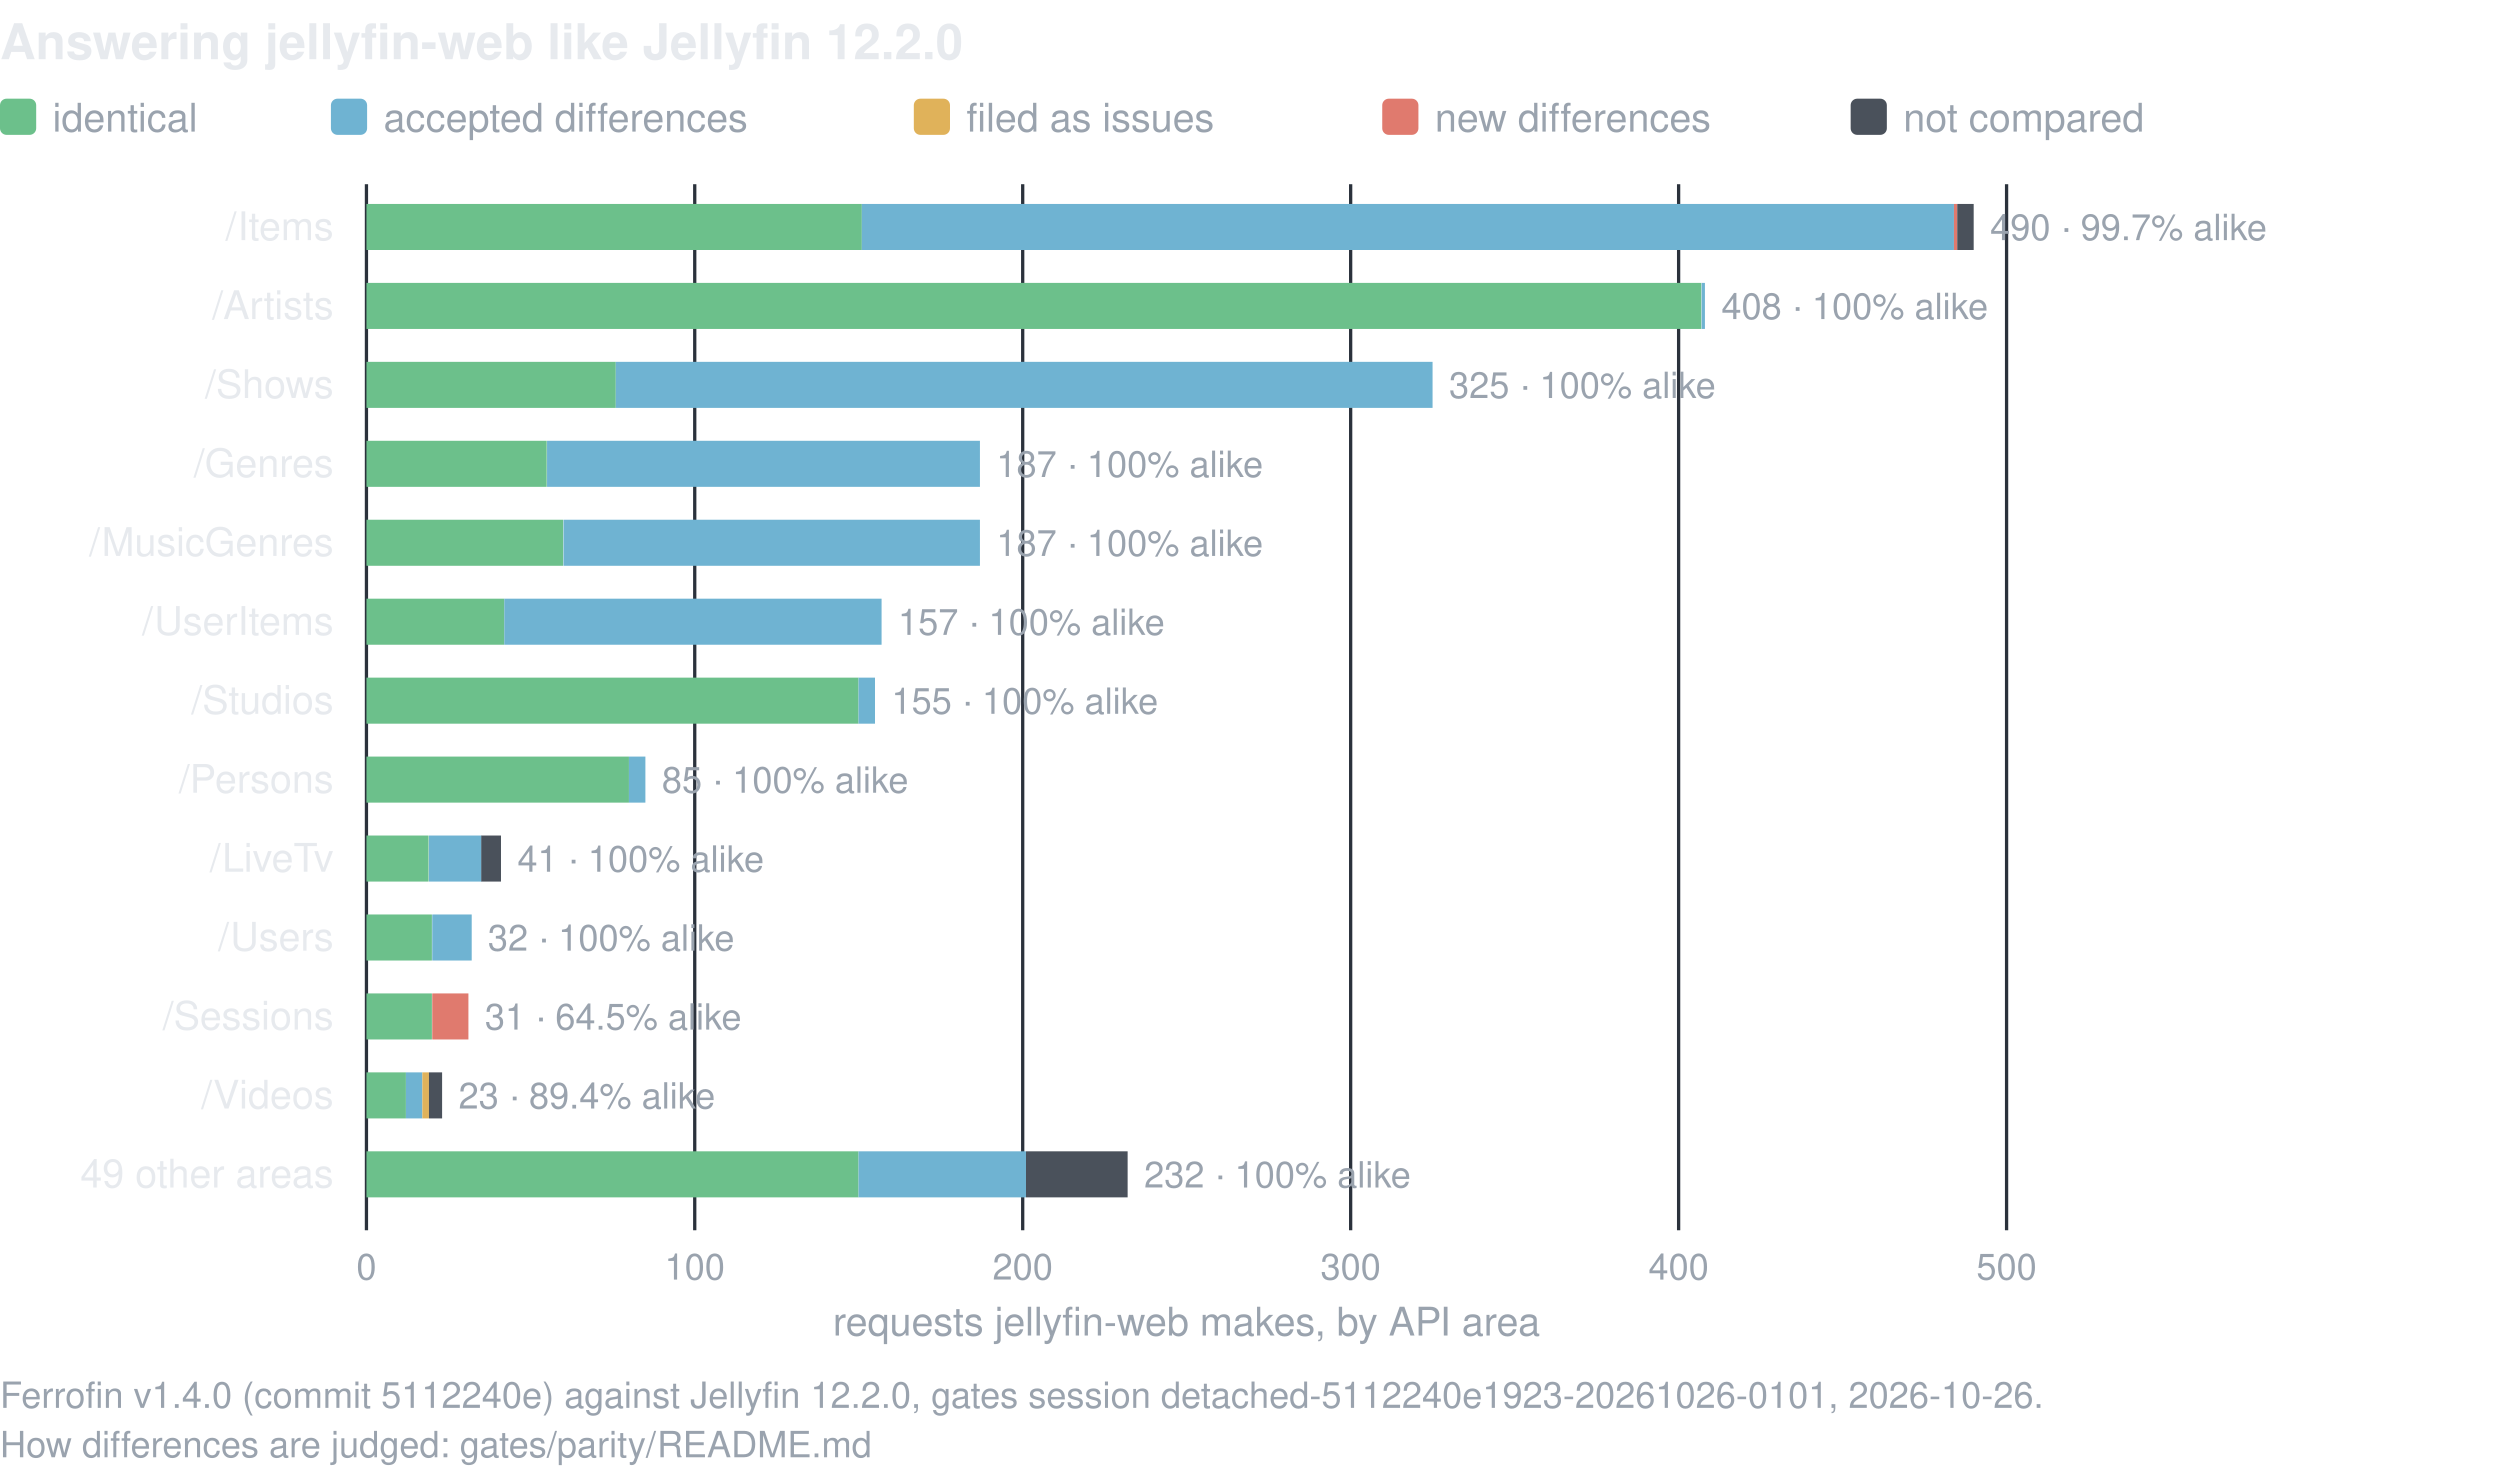
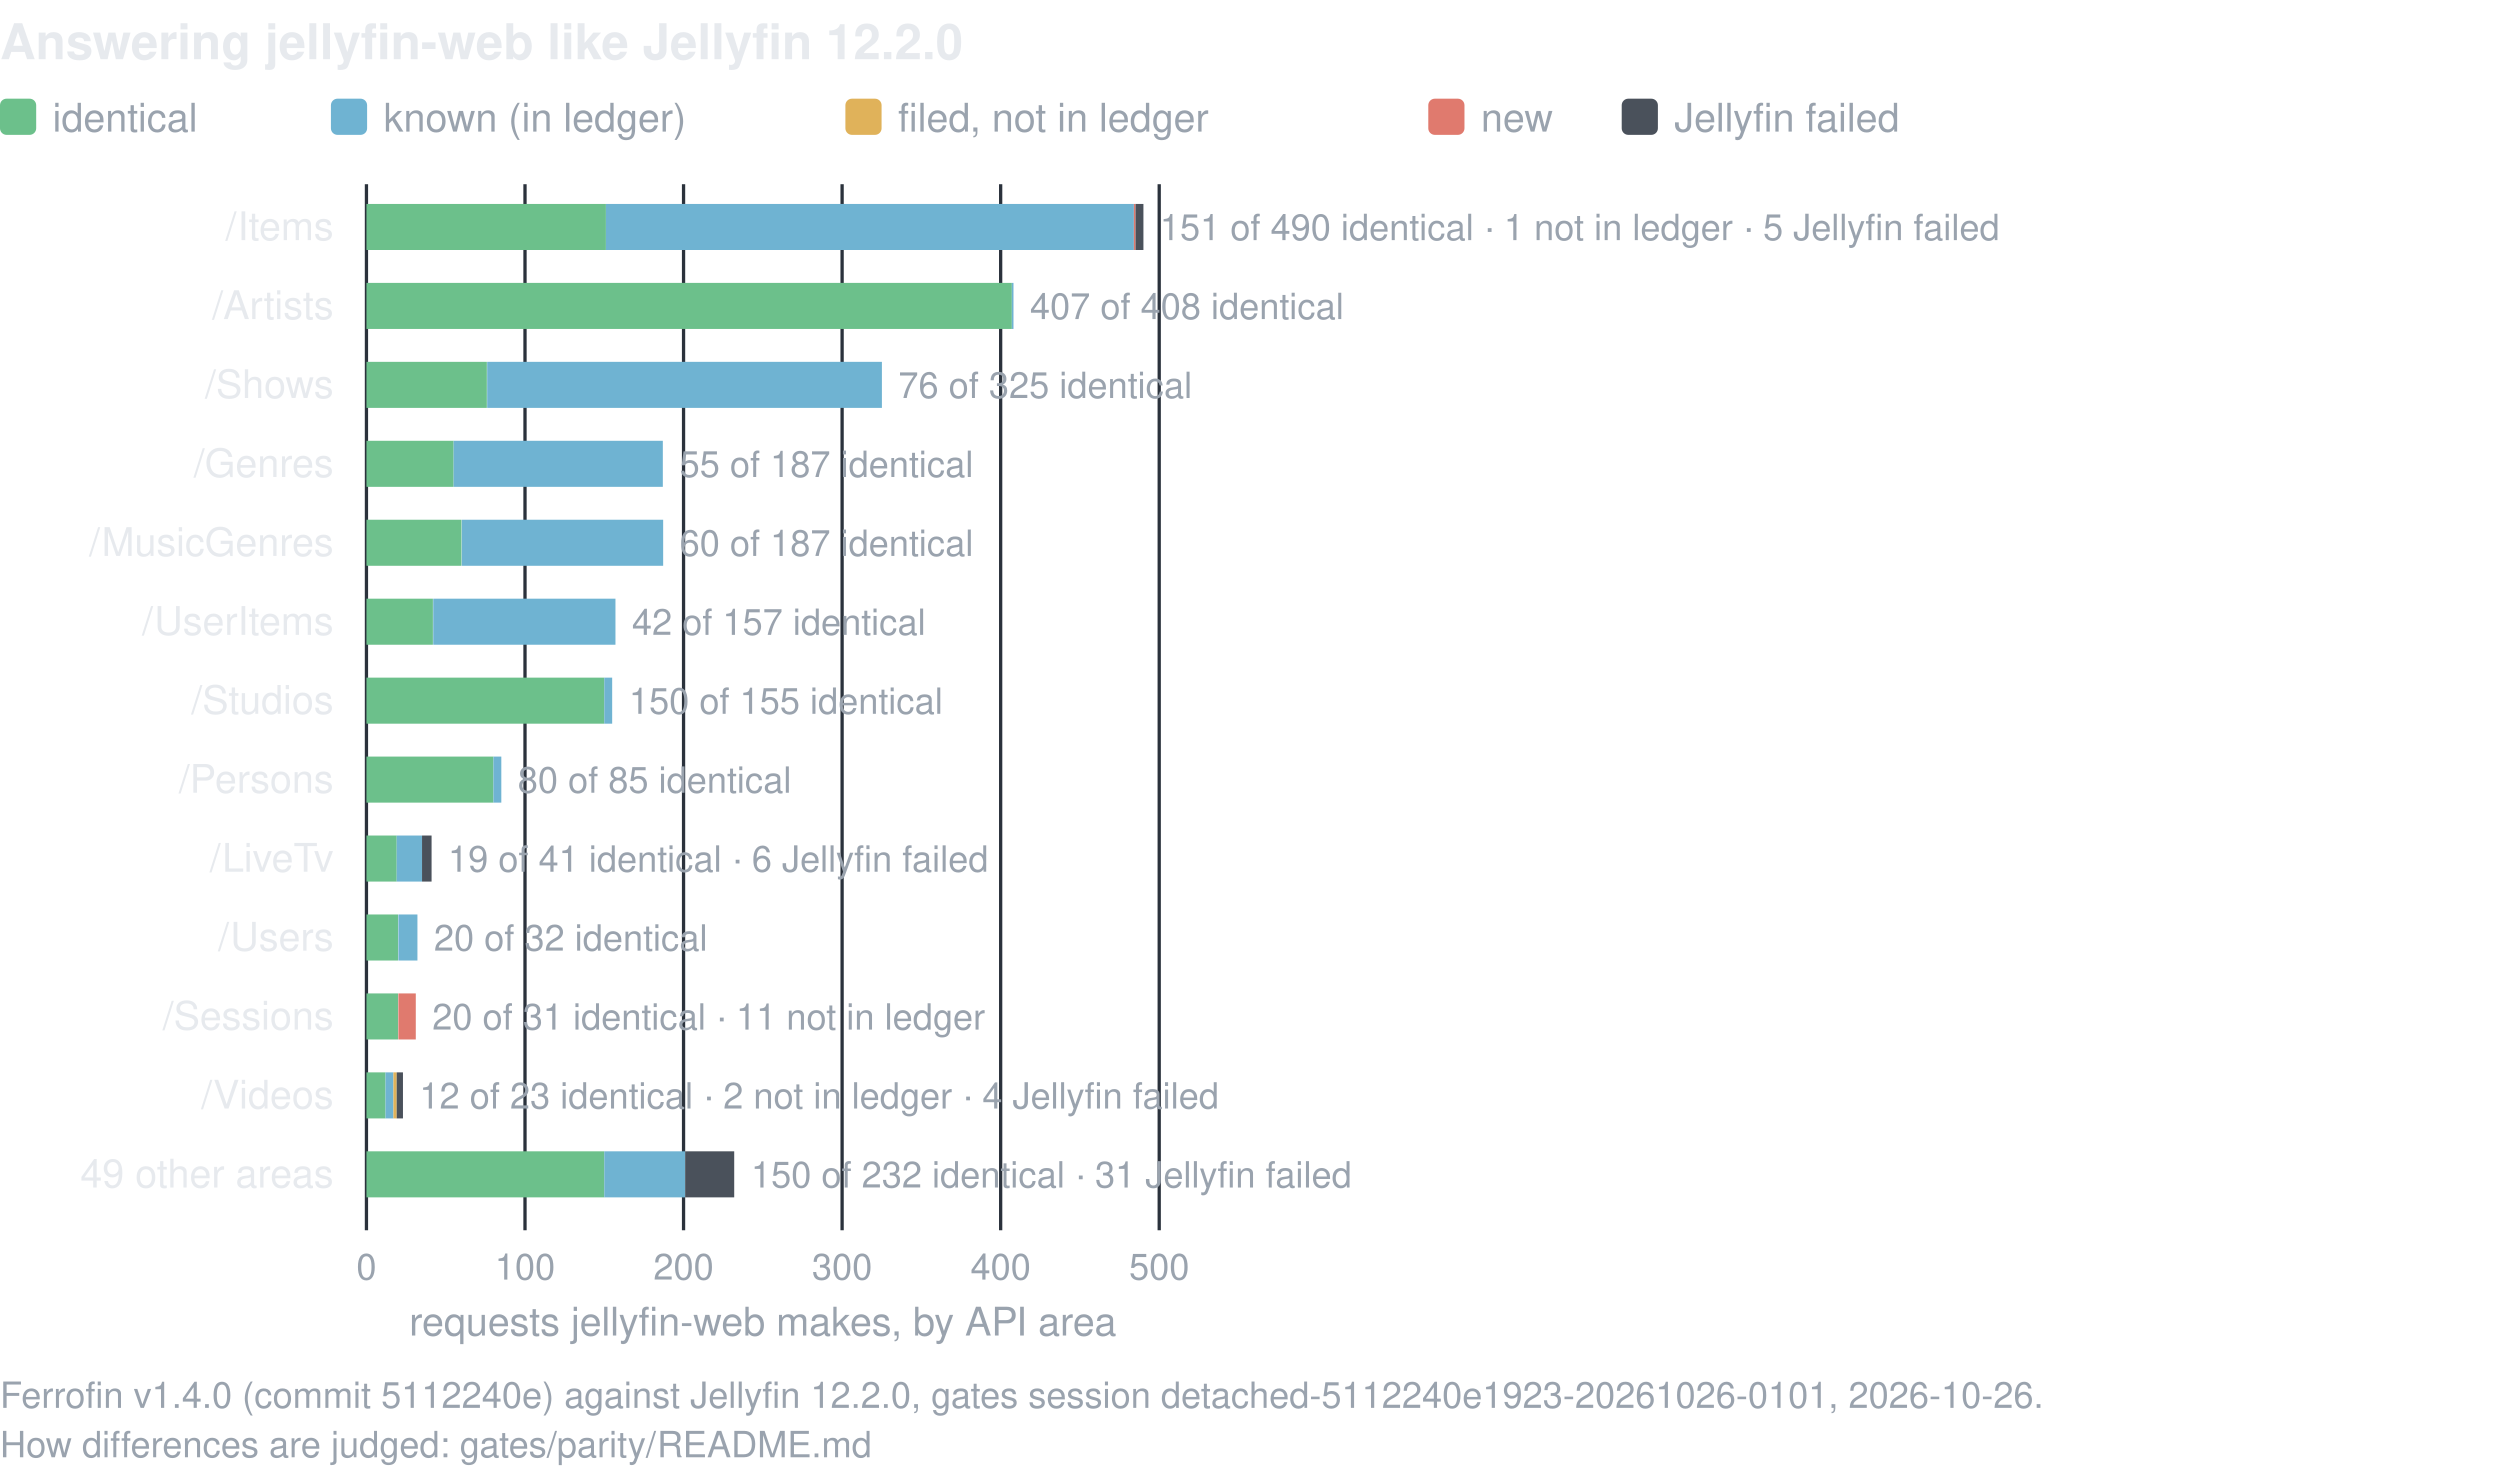
<svg xmlns="http://www.w3.org/2000/svg" width="760" height="450" viewBox="0 0 760 450" font-family="system-ui,-apple-system,'Segoe UI',Helvetica,Arial,sans-serif" role="img">
  <text x="0.0" y="18.0" font-size="15" fill="#E7EAEE" text-anchor="start" font-weight="600">Answering jellyfin-web like Jellyfin 12.2.0</text>
  <rect x="0.0" y="30" width="11" height="11" rx="2" fill="#6CC08B" />
  <text x="16.0" y="40.0" font-size="12" fill="#9AA3AE" text-anchor="start">identical</text>
  <rect x="100.6" y="30" width="11" height="11" rx="2" fill="#6FB3D2" />
-   <text x="116.6" y="40.0" font-size="12" fill="#9AA3AE" text-anchor="start">accepted differences</text>
-   <rect x="277.8" y="30" width="11" height="11" rx="2" fill="#E0B25A" />
-   <text x="293.8" y="40.0" font-size="12" fill="#9AA3AE" text-anchor="start">filed as issues</text>
-   <rect x="420.2" y="30" width="11" height="11" rx="2" fill="#E07A6E" />
-   <text x="436.2" y="40.0" font-size="12" fill="#9AA3AE" text-anchor="start">new differences</text>
-   <rect x="562.6" y="30" width="11" height="11" rx="2" fill="#4A515B" />
-   <text x="578.6" y="40.0" font-size="12" fill="#9AA3AE" text-anchor="start">not compared</text>
+   <text x="116.6" y="40.0" font-size="12" fill="#9AA3AE" text-anchor="start">known (in ledger)</text>
+   <rect x="257.0" y="30" width="11" height="11" rx="2" fill="#E0B25A" />
+   <text x="273.0" y="40.0" font-size="12" fill="#9AA3AE" text-anchor="start">filed, not in ledger</text>
+   <rect x="434.2" y="30" width="11" height="11" rx="2" fill="#E07A6E" />
+   <text x="450.2" y="40.0" font-size="12" fill="#9AA3AE" text-anchor="start">new</text>
+   <rect x="493.0" y="30" width="11" height="11" rx="2" fill="#4A515B" />
+   <text x="509.0" y="40.0" font-size="12" fill="#9AA3AE" text-anchor="start">Jellyfin failed</text>
  <line x1="111.4" y1="56" x2="111.4" y2="374.0" stroke="#2B323C" stroke-width="1" />
  <text x="111.4" y="389.0" font-size="11" fill="#9AA3AE" text-anchor="middle">0</text>
-   <line x1="211.2" y1="56" x2="211.2" y2="374.0" stroke="#2B323C" stroke-width="1" />
-   <text x="211.2" y="389.0" font-size="11" fill="#9AA3AE" text-anchor="middle">100</text>
-   <line x1="310.9" y1="56" x2="310.9" y2="374.0" stroke="#2B323C" stroke-width="1" />
-   <text x="310.9" y="389.0" font-size="11" fill="#9AA3AE" text-anchor="middle">200</text>
-   <line x1="410.6" y1="56" x2="410.6" y2="374.0" stroke="#2B323C" stroke-width="1" />
-   <text x="410.6" y="389.0" font-size="11" fill="#9AA3AE" text-anchor="middle">300</text>
-   <line x1="510.3" y1="56" x2="510.3" y2="374.0" stroke="#2B323C" stroke-width="1" />
-   <text x="510.3" y="389.0" font-size="11" fill="#9AA3AE" text-anchor="middle">400</text>
-   <line x1="610.0" y1="56" x2="610.0" y2="374.0" stroke="#2B323C" stroke-width="1" />
-   <text x="610.0" y="389.0" font-size="11" fill="#9AA3AE" text-anchor="middle">500</text>
-   <text x="360.7" y="406.0" font-size="12" fill="#9AA3AE" text-anchor="middle">requests jellyfin-web makes, by API area</text>
+   <line x1="159.6" y1="56" x2="159.6" y2="374.0" stroke="#2B323C" stroke-width="1" />
+   <text x="159.6" y="389.0" font-size="11" fill="#9AA3AE" text-anchor="middle">100</text>
+   <line x1="207.8" y1="56" x2="207.8" y2="374.0" stroke="#2B323C" stroke-width="1" />
+   <text x="207.8" y="389.0" font-size="11" fill="#9AA3AE" text-anchor="middle">200</text>
+   <line x1="256.0" y1="56" x2="256.0" y2="374.0" stroke="#2B323C" stroke-width="1" />
+   <text x="256.0" y="389.0" font-size="11" fill="#9AA3AE" text-anchor="middle">300</text>
+   <line x1="304.2" y1="56" x2="304.2" y2="374.0" stroke="#2B323C" stroke-width="1" />
+   <text x="304.2" y="389.0" font-size="11" fill="#9AA3AE" text-anchor="middle">400</text>
+   <line x1="352.4" y1="56" x2="352.4" y2="374.0" stroke="#2B323C" stroke-width="1" />
+   <text x="352.4" y="389.0" font-size="11" fill="#9AA3AE" text-anchor="middle">500</text>
+   <text x="231.9" y="406.0" font-size="12" fill="#9AA3AE" text-anchor="middle">requests jellyfin-web makes, by API area</text>
  <text x="101.4" y="73.0" font-size="12" fill="#E7EAEE" text-anchor="end">/Items</text>
-   <rect x="111.4" y="62.0" width="150.6" height="14" fill="#6CC08B" />
-   <rect x="262.0" y="62.0" width="332.0" height="14" fill="#6FB3D2" />
-   <rect x="594.0" y="62.0" width="1.0" height="14" fill="#E07A6E" />
-   <rect x="595.0" y="62.0" width="5.0" height="14" fill="#4A515B" />
-   <text x="605.0" y="73.0" font-size="11" fill="#9AA3AE" text-anchor="start">490  ·  99.7% alike</text>
+   <rect x="111.4" y="62.0" width="72.8" height="14" fill="#6CC08B" />
+   <rect x="184.2" y="62.0" width="160.5" height="14" fill="#6FB3D2" />
+   <rect x="344.7" y="62.0" width="0.5" height="14" fill="#E07A6E" />
+   <rect x="345.2" y="62.0" width="2.4" height="14" fill="#4A515B" />
+   <text x="352.6" y="73.0" font-size="11" fill="#9AA3AE" text-anchor="start">151 of 490 identical  ·  1 not in ledger  ·  5 Jellyfin failed</text>
  <text x="101.4" y="97.0" font-size="12" fill="#E7EAEE" text-anchor="end">/Artists</text>
-   <rect x="111.4" y="86.0" width="405.8" height="14" fill="#6CC08B" />
-   <rect x="517.3" y="86.0" width="1.0" height="14" fill="#6FB3D2" />
-   <text x="523.3" y="97.0" font-size="11" fill="#9AA3AE" text-anchor="start">408  ·  100% alike</text>
+   <rect x="111.4" y="86.0" width="196.2" height="14" fill="#6CC08B" />
+   <rect x="307.6" y="86.0" width="0.5" height="14" fill="#6FB3D2" />
+   <text x="313.1" y="97.0" font-size="11" fill="#9AA3AE" text-anchor="start">407 of 408 identical</text>
  <text x="101.4" y="121.0" font-size="12" fill="#E7EAEE" text-anchor="end">/Shows</text>
-   <rect x="111.4" y="110.0" width="75.8" height="14" fill="#6CC08B" />
-   <rect x="187.2" y="110.0" width="248.3" height="14" fill="#6FB3D2" />
-   <text x="440.5" y="121.0" font-size="11" fill="#9AA3AE" text-anchor="start">325  ·  100% alike</text>
+   <rect x="111.4" y="110.0" width="36.6" height="14" fill="#6CC08B" />
+   <rect x="148.1" y="110.0" width="120.0" height="14" fill="#6FB3D2" />
+   <text x="273.1" y="121.0" font-size="11" fill="#9AA3AE" text-anchor="start">76 of 325 identical</text>
  <text x="101.4" y="145.0" font-size="12" fill="#E7EAEE" text-anchor="end">/Genres</text>
-   <rect x="111.4" y="134.0" width="54.8" height="14" fill="#6CC08B" />
-   <rect x="166.3" y="134.0" width="131.6" height="14" fill="#6FB3D2" />
-   <text x="302.9" y="145.0" font-size="11" fill="#9AA3AE" text-anchor="start">187  ·  100% alike</text>
+   <rect x="111.4" y="134.0" width="26.5" height="14" fill="#6CC08B" />
+   <rect x="137.9" y="134.0" width="63.6" height="14" fill="#6FB3D2" />
+   <text x="206.6" y="145.0" font-size="11" fill="#9AA3AE" text-anchor="start">55 of 187 identical</text>
  <text x="101.4" y="169.0" font-size="12" fill="#E7EAEE" text-anchor="end">/MusicGenres</text>
-   <rect x="111.4" y="158.0" width="59.8" height="14" fill="#6CC08B" />
-   <rect x="171.3" y="158.0" width="126.6" height="14" fill="#6FB3D2" />
-   <text x="302.9" y="169.0" font-size="11" fill="#9AA3AE" text-anchor="start">187  ·  100% alike</text>
+   <rect x="111.4" y="158.0" width="28.9" height="14" fill="#6CC08B" />
+   <rect x="140.4" y="158.0" width="61.2" height="14" fill="#6FB3D2" />
+   <text x="206.6" y="169.0" font-size="11" fill="#9AA3AE" text-anchor="start">60 of 187 identical</text>
  <text x="101.4" y="193.0" font-size="12" fill="#E7EAEE" text-anchor="end">/UserItems</text>
-   <rect x="111.4" y="182.0" width="41.9" height="14" fill="#6CC08B" />
-   <rect x="153.3" y="182.0" width="114.7" height="14" fill="#6FB3D2" />
-   <text x="273.0" y="193.0" font-size="11" fill="#9AA3AE" text-anchor="start">157  ·  100% alike</text>
+   <rect x="111.4" y="182.0" width="20.2" height="14" fill="#6CC08B" />
+   <rect x="131.7" y="182.0" width="55.4" height="14" fill="#6FB3D2" />
+   <text x="192.1" y="193.0" font-size="11" fill="#9AA3AE" text-anchor="start">42 of 157 identical</text>
  <text x="101.4" y="217.0" font-size="12" fill="#E7EAEE" text-anchor="end">/Studios</text>
-   <rect x="111.4" y="206.0" width="149.6" height="14" fill="#6CC08B" />
-   <rect x="261.0" y="206.0" width="5.0" height="14" fill="#6FB3D2" />
-   <text x="271.0" y="217.0" font-size="11" fill="#9AA3AE" text-anchor="start">155  ·  100% alike</text>
+   <rect x="111.4" y="206.0" width="72.3" height="14" fill="#6CC08B" />
+   <rect x="183.7" y="206.0" width="2.4" height="14" fill="#6FB3D2" />
+   <text x="191.2" y="217.0" font-size="11" fill="#9AA3AE" text-anchor="start">150 of 155 identical</text>
  <text x="101.4" y="241.0" font-size="12" fill="#E7EAEE" text-anchor="end">/Persons</text>
-   <rect x="111.4" y="230.0" width="79.8" height="14" fill="#6CC08B" />
-   <rect x="191.2" y="230.0" width="5.0" height="14" fill="#6FB3D2" />
-   <text x="201.2" y="241.0" font-size="11" fill="#9AA3AE" text-anchor="start">85  ·  100% alike</text>
+   <rect x="111.4" y="230.0" width="38.6" height="14" fill="#6CC08B" />
+   <rect x="150.0" y="230.0" width="2.4" height="14" fill="#6FB3D2" />
+   <text x="157.4" y="241.0" font-size="11" fill="#9AA3AE" text-anchor="start">80 of 85 identical</text>
  <text x="101.4" y="265.0" font-size="12" fill="#E7EAEE" text-anchor="end">/LiveTv</text>
-   <rect x="111.4" y="254.0" width="18.9" height="14" fill="#6CC08B" />
-   <rect x="130.4" y="254.0" width="16.0" height="14" fill="#6FB3D2" />
-   <rect x="146.3" y="254.0" width="6.0" height="14" fill="#4A515B" />
-   <text x="157.3" y="265.0" font-size="11" fill="#9AA3AE" text-anchor="start">41  ·  100% alike</text>
+   <rect x="111.4" y="254.0" width="9.2" height="14" fill="#6CC08B" />
+   <rect x="120.6" y="254.0" width="7.7" height="14" fill="#6FB3D2" />
+   <rect x="128.3" y="254.0" width="2.9" height="14" fill="#4A515B" />
+   <text x="136.2" y="265.0" font-size="11" fill="#9AA3AE" text-anchor="start">19 of 41 identical  ·  6 Jellyfin failed</text>
  <text x="101.4" y="289.0" font-size="12" fill="#E7EAEE" text-anchor="end">/Users</text>
-   <rect x="111.4" y="278.0" width="19.9" height="14" fill="#6CC08B" />
-   <rect x="131.4" y="278.0" width="12.0" height="14" fill="#6FB3D2" />
-   <text x="148.3" y="289.0" font-size="11" fill="#9AA3AE" text-anchor="start">32  ·  100% alike</text>
+   <rect x="111.4" y="278.0" width="9.6" height="14" fill="#6CC08B" />
+   <rect x="121.1" y="278.0" width="5.8" height="14" fill="#6FB3D2" />
+   <text x="131.9" y="289.0" font-size="11" fill="#9AA3AE" text-anchor="start">20 of 32 identical</text>
  <text x="101.4" y="313.0" font-size="12" fill="#E7EAEE" text-anchor="end">/Sessions</text>
-   <rect x="111.4" y="302.0" width="19.9" height="14" fill="#6CC08B" />
-   <rect x="131.4" y="302.0" width="11.0" height="14" fill="#E07A6E" />
-   <text x="147.4" y="313.0" font-size="11" fill="#9AA3AE" text-anchor="start">31  ·  64.5% alike</text>
+   <rect x="111.4" y="302.0" width="9.6" height="14" fill="#6CC08B" />
+   <rect x="121.1" y="302.0" width="5.3" height="14" fill="#E07A6E" />
+   <text x="131.4" y="313.0" font-size="11" fill="#9AA3AE" text-anchor="start">20 of 31 identical  ·  11 not in ledger</text>
  <text x="101.4" y="337.0" font-size="12" fill="#E7EAEE" text-anchor="end">/Videos</text>
-   <rect x="111.4" y="326.0" width="12.0" height="14" fill="#6CC08B" />
-   <rect x="123.4" y="326.0" width="5.0" height="14" fill="#6FB3D2" />
-   <rect x="128.4" y="326.0" width="2.0" height="14" fill="#E0B25A" />
-   <rect x="130.4" y="326.0" width="4.0" height="14" fill="#4A515B" />
-   <text x="139.4" y="337.0" font-size="11" fill="#9AA3AE" text-anchor="start">23  ·  89.4% alike</text>
+   <rect x="111.4" y="326.0" width="5.8" height="14" fill="#6CC08B" />
+   <rect x="117.2" y="326.0" width="2.4" height="14" fill="#6FB3D2" />
+   <rect x="119.6" y="326.0" width="1.0" height="14" fill="#E0B25A" />
+   <rect x="120.6" y="326.0" width="1.9" height="14" fill="#4A515B" />
+   <text x="127.5" y="337.0" font-size="11" fill="#9AA3AE" text-anchor="start">12 of 23 identical  ·  2 not in ledger  ·  4 Jellyfin failed</text>
  <text x="101.4" y="361.0" font-size="12" fill="#E7EAEE" text-anchor="end">49 other areas</text>
-   <rect x="111.4" y="350.0" width="149.6" height="14" fill="#6CC08B" />
-   <rect x="261.0" y="350.0" width="50.9" height="14" fill="#6FB3D2" />
-   <rect x="311.9" y="350.0" width="30.9" height="14" fill="#4A515B" />
-   <text x="347.8" y="361.0" font-size="11" fill="#9AA3AE" text-anchor="start">232  ·  100% alike</text>
+   <rect x="111.4" y="350.0" width="72.3" height="14" fill="#6CC08B" />
+   <rect x="183.7" y="350.0" width="24.6" height="14" fill="#6FB3D2" />
+   <rect x="208.3" y="350.0" width="14.9" height="14" fill="#4A515B" />
+   <text x="228.3" y="361.0" font-size="11" fill="#9AA3AE" text-anchor="start">150 of 232 identical  ·  31 Jellyfin failed</text>
  <text x="0.0" y="428.0" font-size="11" fill="#9AA3AE" text-anchor="start">Ferrofin v1.4.0 (commit 5112240e) against Jellyfin 12.2.0, gates session detached-5112240e1923-20261026-0101, 2026-10-26.</text>
  <text x="0.0" y="443.0" font-size="11" fill="#9AA3AE" text-anchor="start">How differences are judged: gates/parity/README.md</text>
</svg>
